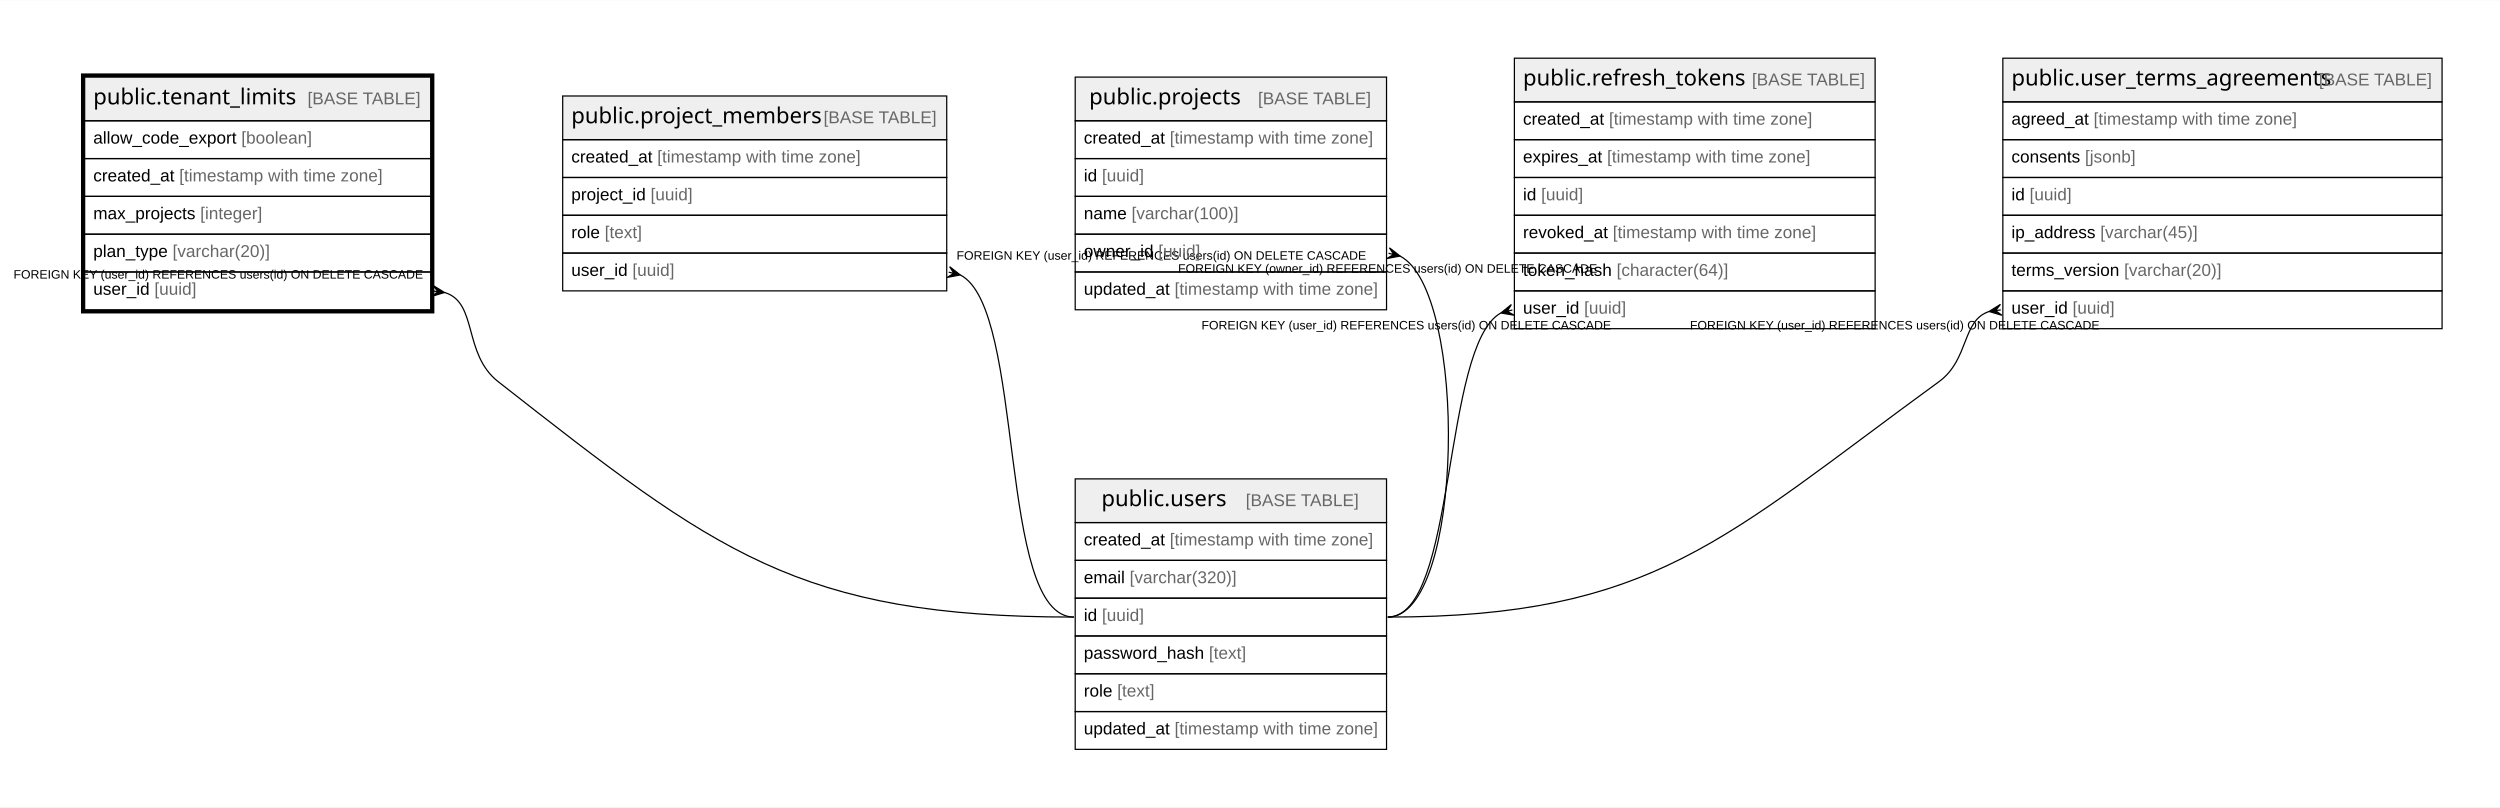
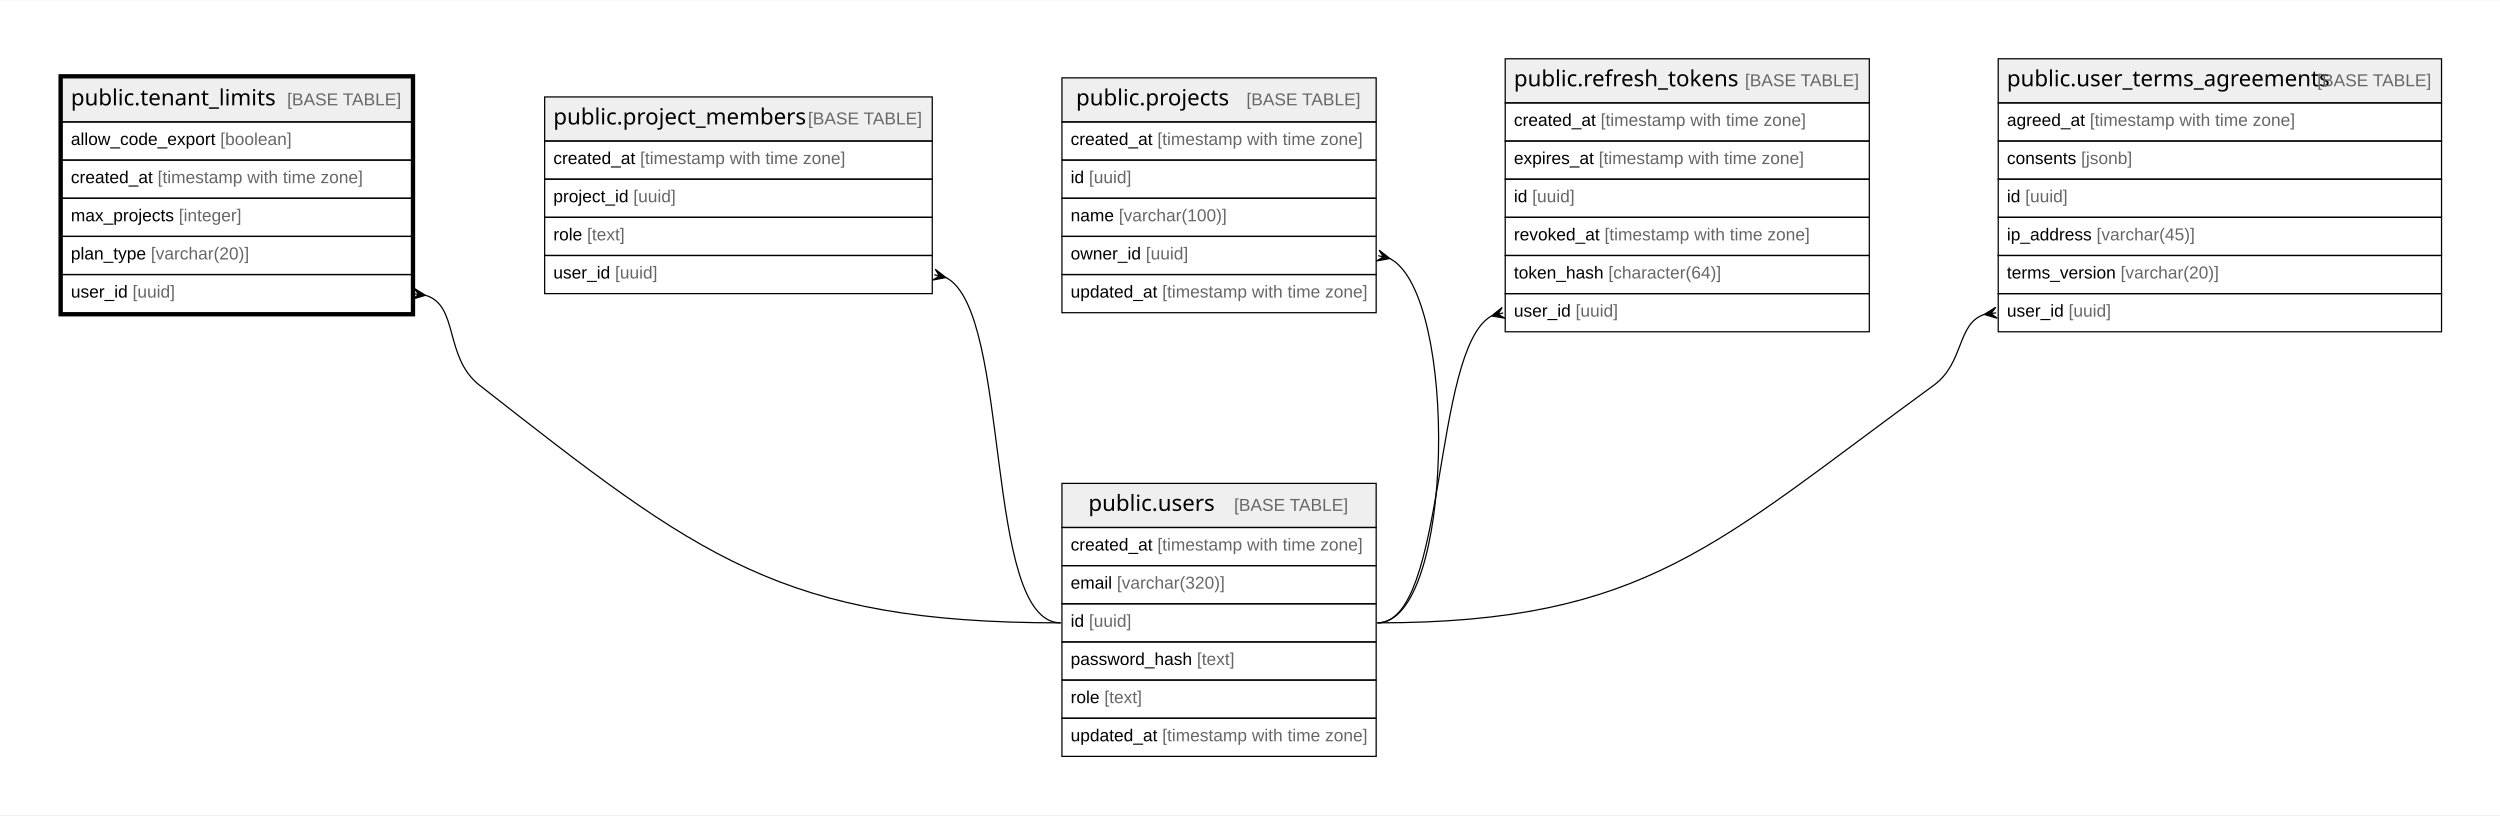
- <svg xmlns="http://www.w3.org/2000/svg" width="2037pt" height="658pt" viewBox="0.00 0.00 2037.13 657.60">
+ <svg xmlns="http://www.w3.org/2000/svg" width="2018pt" height="658pt" viewBox="0.00 0.00 2018.34 657.60">
  <g id="graph0" class="graph" transform="scale(1 1) rotate(0) translate(4 653.6)">
-     <polygon fill="white" stroke="none" points="-4,4 -4,-653.6 2033.13,-653.6 2033.13,4 -4,4" />
+     <polygon fill="white" stroke="none" points="-4,4 -4,-653.6 2014.34,-653.6 2014.34,4 -4,4" />
    <g id="node1" class="node">
-       <polygon fill="#efefef" stroke="none" points="64.99,-555.4 64.99,-591 346.96,-591 346.96,-555.4 64.99,-555.4" />
-       <polygon fill="none" stroke="black" points="64.99,-555.4 64.99,-591 346.96,-591 346.96,-555.4 64.99,-555.4" />
-       <text text-anchor="start" x="71.99" y="-568.8" font-family="Arial Bold" font-size="18.00">public.tenant_limits</text>
-       <text text-anchor="start" x="215.47" y="-568.8" font-family="Arial" font-size="14.00">    </text>
-       <text text-anchor="start" x="246.59" y="-568.8" font-family="Arial" font-size="14.00" fill="#666666">[BASE TABLE]</text>
-       <polygon fill="none" stroke="black" points="64.99,-524.6 64.99,-555.4 346.96,-555.4 346.96,-524.6 64.99,-524.6" />
-       <text text-anchor="start" x="71.99" y="-536.8" font-family="Arial" font-size="14.00">allow_code_export </text>
-       <text text-anchor="start" x="192.62" y="-536.8" font-family="Arial" font-size="14.00" fill="#666666">[boolean]</text>
-       <polygon fill="none" stroke="black" points="64.99,-493.8 64.99,-524.6 346.96,-524.6 346.96,-493.8 64.99,-493.8" />
-       <text text-anchor="start" x="71.99" y="-506" font-family="Arial" font-size="14.00">created_at </text>
-       <text text-anchor="start" x="142.04" y="-506" font-family="Arial" font-size="14.00" fill="#666666">[timestamp with time zone]</text>
-       <polygon fill="none" stroke="black" points="64.99,-463 64.99,-493.8 346.96,-493.8 346.96,-463 64.99,-463" />
-       <text text-anchor="start" x="71.99" y="-475.2" font-family="Arial" font-size="14.00">max_projects </text>
-       <text text-anchor="start" x="159.13" y="-475.2" font-family="Arial" font-size="14.00" fill="#666666">[integer]</text>
-       <polygon fill="none" stroke="black" points="64.99,-432.2 64.99,-463 346.96,-463 346.96,-432.2 64.99,-432.2" />
-       <text text-anchor="start" x="71.99" y="-444.4" font-family="Arial" font-size="14.00">plan_type </text>
-       <text text-anchor="start" x="136.6" y="-444.4" font-family="Arial" font-size="14.00" fill="#666666">[varchar(20)]</text>
-       <polygon fill="none" stroke="black" points="64.99,-401.4 64.99,-432.2 346.96,-432.2 346.96,-401.4 64.99,-401.4" />
-       <text text-anchor="start" x="71.99" y="-413.6" font-family="Arial" font-size="14.00">user_id </text>
-       <text text-anchor="start" x="121.8" y="-413.6" font-family="Arial" font-size="14.00" fill="#666666">[uuid]</text>
-       <polygon fill="none" stroke="black" stroke-width="3" points="63.49,-399.9 63.49,-592.5 348.46,-592.5 348.46,-399.9 63.49,-399.9" />
+       <polygon fill="#efefef" stroke="none" points="46.2,-555.4 46.2,-591 328.17,-591 328.17,-555.4 46.2,-555.4" />
+       <polygon fill="none" stroke="black" points="46.2,-555.4 46.2,-591 328.17,-591 328.17,-555.4 46.2,-555.4" />
+       <text text-anchor="start" x="53.2" y="-568.8" font-family="Arial Bold" font-size="18.00">public.tenant_limits</text>
+       <text text-anchor="start" x="196.68" y="-568.8" font-family="Arial" font-size="14.00">    </text>
+       <text text-anchor="start" x="227.8" y="-568.8" font-family="Arial" font-size="14.00" fill="#666666">[BASE TABLE]</text>
+       <polygon fill="none" stroke="black" points="46.2,-524.6 46.2,-555.4 328.17,-555.4 328.17,-524.6 46.2,-524.6" />
+       <text text-anchor="start" x="53.2" y="-536.8" font-family="Arial" font-size="14.00">allow_code_export </text>
+       <text text-anchor="start" x="173.83" y="-536.8" font-family="Arial" font-size="14.00" fill="#666666">[boolean]</text>
+       <polygon fill="none" stroke="black" points="46.2,-493.8 46.2,-524.6 328.17,-524.6 328.17,-493.8 46.2,-493.8" />
+       <text text-anchor="start" x="53.2" y="-506" font-family="Arial" font-size="14.00">created_at </text>
+       <text text-anchor="start" x="123.25" y="-506" font-family="Arial" font-size="14.00" fill="#666666">[timestamp with time zone]</text>
+       <polygon fill="none" stroke="black" points="46.2,-463 46.2,-493.8 328.17,-493.8 328.17,-463 46.2,-463" />
+       <text text-anchor="start" x="53.2" y="-475.2" font-family="Arial" font-size="14.00">max_projects </text>
+       <text text-anchor="start" x="140.34" y="-475.2" font-family="Arial" font-size="14.00" fill="#666666">[integer]</text>
+       <polygon fill="none" stroke="black" points="46.2,-432.2 46.2,-463 328.17,-463 328.17,-432.2 46.2,-432.2" />
+       <text text-anchor="start" x="53.2" y="-444.4" font-family="Arial" font-size="14.00">plan_type </text>
+       <text text-anchor="start" x="117.81" y="-444.4" font-family="Arial" font-size="14.00" fill="#666666">[varchar(20)]</text>
+       <polygon fill="none" stroke="black" points="46.2,-401.4 46.2,-432.2 328.17,-432.2 328.17,-401.4 46.2,-401.4" />
+       <text text-anchor="start" x="53.2" y="-413.6" font-family="Arial" font-size="14.00">user_id </text>
+       <text text-anchor="start" x="103.01" y="-413.6" font-family="Arial" font-size="14.00" fill="#666666">[uuid]</text>
+       <polygon fill="none" stroke="black" stroke-width="3" points="44.7,-399.9 44.7,-592.5 329.67,-592.5 329.67,-399.9 44.7,-399.9" />
    </g>
    <g id="node2" class="node">
-       <polygon fill="#efefef" stroke="none" points="872.13,-228 872.13,-263.6 1125.82,-263.6 1125.82,-228 872.13,-228" />
-       <polygon fill="none" stroke="black" points="872.13,-228 872.13,-263.6 1125.82,-263.6 1125.82,-228 872.13,-228" />
-       <text text-anchor="start" x="893.49" y="-241.4" font-family="Arial Bold" font-size="18.00">public.users</text>
-       <text text-anchor="start" x="979.97" y="-241.4" font-family="Arial" font-size="14.00">    </text>
-       <text text-anchor="start" x="1011.09" y="-241.4" font-family="Arial" font-size="14.00" fill="#666666">[BASE TABLE]</text>
-       <polygon fill="none" stroke="black" points="872.13,-197.2 872.13,-228 1125.82,-228 1125.82,-197.2 872.13,-197.2" />
-       <text text-anchor="start" x="879.13" y="-209.4" font-family="Arial" font-size="14.00">created_at </text>
-       <text text-anchor="start" x="949.18" y="-209.4" font-family="Arial" font-size="14.00" fill="#666666">[timestamp with time zone]</text>
-       <polygon fill="none" stroke="black" points="872.13,-166.4 872.13,-197.2 1125.82,-197.2 1125.82,-166.4 872.13,-166.4" />
-       <text text-anchor="start" x="879.13" y="-178.6" font-family="Arial" font-size="14.00">email </text>
-       <text text-anchor="start" x="916.48" y="-178.6" font-family="Arial" font-size="14.00" fill="#666666">[varchar(320)]</text>
-       <polygon fill="none" stroke="black" points="872.13,-135.6 872.13,-166.4 1125.82,-166.4 1125.82,-135.6 872.13,-135.6" />
-       <text text-anchor="start" x="879.13" y="-147.8" font-family="Arial" font-size="14.00">id </text>
-       <text text-anchor="start" x="893.92" y="-147.8" font-family="Arial" font-size="14.00" fill="#666666">[uuid]</text>
-       <polygon fill="none" stroke="black" points="872.13,-104.8 872.13,-135.6 1125.82,-135.6 1125.82,-104.8 872.13,-104.8" />
-       <text text-anchor="start" x="879.13" y="-117" font-family="Arial" font-size="14.00">password_hash </text>
-       <text text-anchor="start" x="981.08" y="-117" font-family="Arial" font-size="14.00" fill="#666666">[text]</text>
-       <polygon fill="none" stroke="black" points="872.13,-74 872.13,-104.8 1125.82,-104.8 1125.82,-74 872.13,-74" />
-       <text text-anchor="start" x="879.13" y="-86.2" font-family="Arial" font-size="14.00">role </text>
-       <text text-anchor="start" x="906.37" y="-86.2" font-family="Arial" font-size="14.00" fill="#666666">[text]</text>
-       <polygon fill="none" stroke="black" points="872.13,-43.2 872.13,-74 1125.82,-74 1125.82,-43.2 872.13,-43.2" />
-       <text text-anchor="start" x="879.13" y="-55.4" font-family="Arial" font-size="14.00">updated_at </text>
-       <text text-anchor="start" x="953.09" y="-55.4" font-family="Arial" font-size="14.00" fill="#666666">[timestamp with time zone]</text>
+       <polygon fill="#efefef" stroke="none" points="853.34,-228 853.34,-263.6 1107.03,-263.6 1107.03,-228 853.34,-228" />
+       <polygon fill="none" stroke="black" points="853.34,-228 853.34,-263.6 1107.03,-263.6 1107.03,-228 853.34,-228" />
+       <text text-anchor="start" x="874.7" y="-241.4" font-family="Arial Bold" font-size="18.00">public.users</text>
+       <text text-anchor="start" x="961.18" y="-241.4" font-family="Arial" font-size="14.00">    </text>
+       <text text-anchor="start" x="992.3" y="-241.4" font-family="Arial" font-size="14.00" fill="#666666">[BASE TABLE]</text>
+       <polygon fill="none" stroke="black" points="853.34,-197.2 853.34,-228 1107.03,-228 1107.03,-197.2 853.34,-197.2" />
+       <text text-anchor="start" x="860.34" y="-209.4" font-family="Arial" font-size="14.00">created_at </text>
+       <text text-anchor="start" x="930.39" y="-209.4" font-family="Arial" font-size="14.00" fill="#666666">[timestamp with time zone]</text>
+       <polygon fill="none" stroke="black" points="853.34,-166.4 853.34,-197.2 1107.03,-197.2 1107.03,-166.4 853.34,-166.4" />
+       <text text-anchor="start" x="860.34" y="-178.6" font-family="Arial" font-size="14.00">email </text>
+       <text text-anchor="start" x="897.69" y="-178.6" font-family="Arial" font-size="14.00" fill="#666666">[varchar(320)]</text>
+       <polygon fill="none" stroke="black" points="853.34,-135.6 853.34,-166.4 1107.03,-166.4 1107.03,-135.6 853.34,-135.6" />
+       <text text-anchor="start" x="860.34" y="-147.8" font-family="Arial" font-size="14.00">id </text>
+       <text text-anchor="start" x="875.13" y="-147.8" font-family="Arial" font-size="14.00" fill="#666666">[uuid]</text>
+       <polygon fill="none" stroke="black" points="853.34,-104.8 853.34,-135.6 1107.03,-135.6 1107.03,-104.8 853.34,-104.8" />
+       <text text-anchor="start" x="860.34" y="-117" font-family="Arial" font-size="14.00">password_hash </text>
+       <text text-anchor="start" x="962.3" y="-117" font-family="Arial" font-size="14.00" fill="#666666">[text]</text>
+       <polygon fill="none" stroke="black" points="853.34,-74 853.34,-104.8 1107.03,-104.8 1107.03,-74 853.34,-74" />
+       <text text-anchor="start" x="860.34" y="-86.2" font-family="Arial" font-size="14.00">role </text>
+       <text text-anchor="start" x="887.58" y="-86.2" font-family="Arial" font-size="14.00" fill="#666666">[text]</text>
+       <polygon fill="none" stroke="black" points="853.34,-43.2 853.34,-74 1107.03,-74 1107.03,-43.2 853.34,-43.2" />
+       <text text-anchor="start" x="860.34" y="-55.4" font-family="Arial" font-size="14.00">updated_at </text>
+       <text text-anchor="start" x="934.3" y="-55.4" font-family="Arial" font-size="14.00" fill="#666666">[timestamp with time zone]</text>
    </g>
    <g id="edge1" class="edge">
-       <path fill="none" stroke="black" d="M358.29,-415.47C385.5,-407.48 373.04,-365.45 401.97,-342.8 579.36,-203.94 645.87,-151 871.13,-151" />
-       <polygon fill="black" stroke="black" points="358.21,-415.48 347.72,-412.29 352.92,-416.16 348.62,-416.71 348.62,-416.71 348.62,-416.71 352.92,-416.16 348.87,-421.22 358.21,-415.48" />
-       <text text-anchor="start" x="7" y="-426.8" font-family="Arial" font-size="10.00">FOREIGN KEY (user_id) REFERENCES users(id) ON DELETE CASCADE</text>
+       <path fill="none" stroke="black" d="M339.5,-415.47C366.71,-407.48 354.25,-365.45 383.19,-342.8 560.57,-203.94 627.08,-151 852.34,-151" />
+       <polygon fill="black" stroke="black" points="339.42,-415.48 328.93,-412.29 334.13,-416.16 329.83,-416.71 329.83,-416.71 329.83,-416.71 334.13,-416.16 330.08,-421.22 339.42,-415.48" />
    </g>
    <g id="node3" class="node">
-       <polygon fill="#efefef" stroke="none" points="454.51,-540 454.51,-575.6 767.44,-575.6 767.44,-540 454.51,-540" />
-       <polygon fill="none" stroke="black" points="454.51,-540 454.51,-575.6 767.44,-575.6 767.44,-540 454.51,-540" />
-       <text text-anchor="start" x="461.51" y="-553.4" font-family="Arial Bold" font-size="18.00">public.project_members</text>
-       <text text-anchor="start" x="635.95" y="-553.4" font-family="Arial" font-size="14.00">    </text>
-       <text text-anchor="start" x="667.07" y="-553.4" font-family="Arial" font-size="14.00" fill="#666666">[BASE TABLE]</text>
-       <polygon fill="none" stroke="black" points="454.51,-509.2 454.51,-540 767.44,-540 767.44,-509.2 454.51,-509.2" />
-       <text text-anchor="start" x="461.51" y="-521.4" font-family="Arial" font-size="14.00">created_at </text>
-       <text text-anchor="start" x="531.56" y="-521.4" font-family="Arial" font-size="14.00" fill="#666666">[timestamp with time zone]</text>
-       <polygon fill="none" stroke="black" points="454.51,-478.4 454.51,-509.2 767.44,-509.2 767.44,-478.4 454.51,-478.4" />
-       <text text-anchor="start" x="461.51" y="-490.6" font-family="Arial" font-size="14.00">project_id </text>
-       <text text-anchor="start" x="526.1" y="-490.6" font-family="Arial" font-size="14.00" fill="#666666">[uuid]</text>
-       <polygon fill="none" stroke="black" points="454.51,-447.6 454.51,-478.4 767.44,-478.4 767.44,-447.6 454.51,-447.6" />
-       <text text-anchor="start" x="461.51" y="-459.8" font-family="Arial" font-size="14.00">role </text>
-       <text text-anchor="start" x="488.74" y="-459.8" font-family="Arial" font-size="14.00" fill="#666666">[text]</text>
-       <polygon fill="none" stroke="black" points="454.51,-416.8 454.51,-447.6 767.44,-447.6 767.44,-416.8 454.51,-416.8" />
-       <text text-anchor="start" x="461.51" y="-429" font-family="Arial" font-size="14.00">user_id </text>
-       <text text-anchor="start" x="511.31" y="-429" font-family="Arial" font-size="14.00" fill="#666666">[uuid]</text>
+       <polygon fill="#efefef" stroke="none" points="435.72,-540 435.72,-575.6 748.65,-575.6 748.65,-540 435.72,-540" />
+       <polygon fill="none" stroke="black" points="435.72,-540 435.72,-575.6 748.65,-575.6 748.65,-540 435.72,-540" />
+       <text text-anchor="start" x="442.72" y="-553.4" font-family="Arial Bold" font-size="18.00">public.project_members</text>
+       <text text-anchor="start" x="617.16" y="-553.4" font-family="Arial" font-size="14.00">    </text>
+       <text text-anchor="start" x="648.28" y="-553.4" font-family="Arial" font-size="14.00" fill="#666666">[BASE TABLE]</text>
+       <polygon fill="none" stroke="black" points="435.72,-509.2 435.72,-540 748.65,-540 748.65,-509.2 435.72,-509.2" />
+       <text text-anchor="start" x="442.72" y="-521.4" font-family="Arial" font-size="14.00">created_at </text>
+       <text text-anchor="start" x="512.77" y="-521.4" font-family="Arial" font-size="14.00" fill="#666666">[timestamp with time zone]</text>
+       <polygon fill="none" stroke="black" points="435.72,-478.4 435.72,-509.2 748.65,-509.2 748.65,-478.4 435.72,-478.4" />
+       <text text-anchor="start" x="442.72" y="-490.6" font-family="Arial" font-size="14.00">project_id </text>
+       <text text-anchor="start" x="507.31" y="-490.6" font-family="Arial" font-size="14.00" fill="#666666">[uuid]</text>
+       <polygon fill="none" stroke="black" points="435.72,-447.6 435.72,-478.4 748.65,-478.4 748.65,-447.6 435.72,-447.6" />
+       <text text-anchor="start" x="442.72" y="-459.8" font-family="Arial" font-size="14.00">role </text>
+       <text text-anchor="start" x="469.95" y="-459.8" font-family="Arial" font-size="14.00" fill="#666666">[text]</text>
+       <polygon fill="none" stroke="black" points="435.72,-416.8 435.72,-447.6 748.65,-447.6 748.65,-416.8 435.72,-416.8" />
+       <text text-anchor="start" x="442.72" y="-429" font-family="Arial" font-size="14.00">user_id </text>
+       <text text-anchor="start" x="492.52" y="-429" font-family="Arial" font-size="14.00" fill="#666666">[uuid]</text>
    </g>
    <g id="edge2" class="edge">
-       <path fill="none" stroke="black" d="M778.52,-429.77C831.94,-402.28 808.25,-151 871.13,-151" />
-       <polygon fill="black" stroke="black" points="778.49,-429.78 767.71,-427.75 773.3,-431.03 769.09,-432.04 769.09,-432.04 769.09,-432.04 773.3,-431.03 769.82,-436.5 778.49,-429.78" />
-       <text text-anchor="start" x="775.44" y="-442.2" font-family="Arial" font-size="10.00">FOREIGN KEY (user_id) REFERENCES users(id) ON DELETE CASCADE</text>
+       <path fill="none" stroke="black" d="M759.73,-429.77C813.15,-402.28 789.46,-151 852.34,-151" />
+       <polygon fill="black" stroke="black" points="759.7,-429.78 748.92,-427.75 754.51,-431.03 750.3,-432.04 750.3,-432.04 750.3,-432.04 754.51,-431.03 751.03,-436.5 759.7,-429.78" />
    </g>
    <g id="node4" class="node">
-       <polygon fill="#efefef" stroke="none" points="872.13,-555.4 872.13,-591 1125.82,-591 1125.82,-555.4 872.13,-555.4" />
-       <polygon fill="none" stroke="black" points="872.13,-555.4 872.13,-591 1125.82,-591 1125.82,-555.4 872.13,-555.4" />
-       <text text-anchor="start" x="883.49" y="-568.8" font-family="Arial Bold" font-size="18.00">public.projects</text>
-       <text text-anchor="start" x="989.97" y="-568.8" font-family="Arial" font-size="14.00">    </text>
-       <text text-anchor="start" x="1021.08" y="-568.8" font-family="Arial" font-size="14.00" fill="#666666">[BASE TABLE]</text>
-       <polygon fill="none" stroke="black" points="872.13,-524.6 872.13,-555.4 1125.82,-555.4 1125.82,-524.6 872.13,-524.6" />
-       <text text-anchor="start" x="879.13" y="-536.8" font-family="Arial" font-size="14.00">created_at </text>
-       <text text-anchor="start" x="949.18" y="-536.8" font-family="Arial" font-size="14.00" fill="#666666">[timestamp with time zone]</text>
-       <polygon fill="none" stroke="black" points="872.13,-493.8 872.13,-524.6 1125.82,-524.6 1125.82,-493.8 872.13,-493.8" />
-       <text text-anchor="start" x="879.13" y="-506" font-family="Arial" font-size="14.00">id </text>
-       <text text-anchor="start" x="893.92" y="-506" font-family="Arial" font-size="14.00" fill="#666666">[uuid]</text>
-       <polygon fill="none" stroke="black" points="872.13,-463 872.13,-493.8 1125.82,-493.8 1125.82,-463 872.13,-463" />
-       <text text-anchor="start" x="879.13" y="-475.2" font-family="Arial" font-size="14.00">name </text>
-       <text text-anchor="start" x="918.04" y="-475.2" font-family="Arial" font-size="14.00" fill="#666666">[varchar(100)]</text>
-       <polygon fill="none" stroke="black" points="872.13,-432.2 872.13,-463 1125.82,-463 1125.82,-432.2 872.13,-432.2" />
-       <text text-anchor="start" x="879.13" y="-444.4" font-family="Arial" font-size="14.00">owner_id </text>
-       <text text-anchor="start" x="939.84" y="-444.4" font-family="Arial" font-size="14.00" fill="#666666">[uuid]</text>
-       <polygon fill="none" stroke="black" points="872.13,-401.4 872.13,-432.2 1125.82,-432.2 1125.82,-401.4 872.13,-401.4" />
-       <text text-anchor="start" x="879.13" y="-413.6" font-family="Arial" font-size="14.00">updated_at </text>
-       <text text-anchor="start" x="953.09" y="-413.6" font-family="Arial" font-size="14.00" fill="#666666">[timestamp with time zone]</text>
+       <polygon fill="#efefef" stroke="none" points="853.34,-555.4 853.34,-591 1107.03,-591 1107.03,-555.4 853.34,-555.4" />
+       <polygon fill="none" stroke="black" points="853.34,-555.4 853.34,-591 1107.03,-591 1107.03,-555.4 853.34,-555.4" />
+       <text text-anchor="start" x="864.71" y="-568.8" font-family="Arial Bold" font-size="18.00">public.projects</text>
+       <text text-anchor="start" x="971.18" y="-568.8" font-family="Arial" font-size="14.00">    </text>
+       <text text-anchor="start" x="1002.29" y="-568.8" font-family="Arial" font-size="14.00" fill="#666666">[BASE TABLE]</text>
+       <polygon fill="none" stroke="black" points="853.34,-524.6 853.34,-555.4 1107.03,-555.4 1107.03,-524.6 853.34,-524.6" />
+       <text text-anchor="start" x="860.34" y="-536.8" font-family="Arial" font-size="14.00">created_at </text>
+       <text text-anchor="start" x="930.39" y="-536.8" font-family="Arial" font-size="14.00" fill="#666666">[timestamp with time zone]</text>
+       <polygon fill="none" stroke="black" points="853.34,-493.8 853.34,-524.6 1107.03,-524.6 1107.03,-493.8 853.34,-493.8" />
+       <text text-anchor="start" x="860.34" y="-506" font-family="Arial" font-size="14.00">id </text>
+       <text text-anchor="start" x="875.13" y="-506" font-family="Arial" font-size="14.00" fill="#666666">[uuid]</text>
+       <polygon fill="none" stroke="black" points="853.34,-463 853.34,-493.8 1107.03,-493.8 1107.03,-463 853.34,-463" />
+       <text text-anchor="start" x="860.34" y="-475.2" font-family="Arial" font-size="14.00">name </text>
+       <text text-anchor="start" x="899.25" y="-475.2" font-family="Arial" font-size="14.00" fill="#666666">[varchar(100)]</text>
+       <polygon fill="none" stroke="black" points="853.34,-432.2 853.34,-463 1107.03,-463 1107.03,-432.2 853.34,-432.2" />
+       <text text-anchor="start" x="860.34" y="-444.4" font-family="Arial" font-size="14.00">owner_id </text>
+       <text text-anchor="start" x="921.05" y="-444.4" font-family="Arial" font-size="14.00" fill="#666666">[uuid]</text>
+       <polygon fill="none" stroke="black" points="853.34,-401.4 853.34,-432.2 1107.03,-432.2 1107.03,-401.4 853.34,-401.4" />
+       <text text-anchor="start" x="860.34" y="-413.6" font-family="Arial" font-size="14.00">updated_at </text>
+       <text text-anchor="start" x="934.3" y="-413.6" font-family="Arial" font-size="14.00" fill="#666666">[timestamp with time zone]</text>
    </g>
    <g id="edge3" class="edge">
-       <path fill="none" stroke="black" d="M1136.69,-445.21C1192.54,-417.14 1189.25,-151 1126.82,-151" />
-       <polygon fill="black" stroke="black" points="1136.86,-445.17 1126.08,-443.15 1131.68,-446.43 1127.47,-447.44 1127.47,-447.44 1127.47,-447.44 1131.68,-446.43 1128.2,-451.9 1136.86,-445.17" />
-       <text text-anchor="start" x="955.94" y="-431.6" font-family="Arial" font-size="10.00">FOREIGN KEY (owner_id) REFERENCES users(id) ON DELETE CASCADE</text>
+       <path fill="none" stroke="black" d="M1117.9,-445.21C1173.75,-417.14 1170.46,-151 1108.03,-151" />
+       <polygon fill="black" stroke="black" points="1118.07,-445.17 1107.29,-443.15 1112.89,-446.43 1108.68,-447.44 1108.68,-447.44 1108.68,-447.44 1112.89,-446.43 1109.41,-451.9 1118.07,-445.17" />
    </g>
    <g id="node5" class="node">
-       <polygon fill="#efefef" stroke="none" points="1230,-570.8 1230,-606.4 1523.95,-606.4 1523.95,-570.8 1230,-570.8" />
-       <polygon fill="none" stroke="black" points="1230,-570.8 1230,-606.4 1523.95,-606.4 1523.95,-570.8 1230,-570.8" />
-       <text text-anchor="start" x="1237" y="-584.2" font-family="Arial Bold" font-size="18.00">public.refresh_tokens</text>
-       <text text-anchor="start" x="1392.46" y="-584.2" font-family="Arial" font-size="14.00">    </text>
-       <text text-anchor="start" x="1423.57" y="-584.2" font-family="Arial" font-size="14.00" fill="#666666">[BASE TABLE]</text>
-       <polygon fill="none" stroke="black" points="1230,-540 1230,-570.8 1523.95,-570.8 1523.95,-540 1230,-540" />
-       <text text-anchor="start" x="1237" y="-552.2" font-family="Arial" font-size="14.00">created_at </text>
-       <text text-anchor="start" x="1307.05" y="-552.2" font-family="Arial" font-size="14.00" fill="#666666">[timestamp with time zone]</text>
-       <polygon fill="none" stroke="black" points="1230,-509.2 1230,-540 1523.95,-540 1523.95,-509.2 1230,-509.2" />
-       <text text-anchor="start" x="1237" y="-521.4" font-family="Arial" font-size="14.00">expires_at </text>
-       <text text-anchor="start" x="1305.49" y="-521.4" font-family="Arial" font-size="14.00" fill="#666666">[timestamp with time zone]</text>
-       <polygon fill="none" stroke="black" points="1230,-478.4 1230,-509.2 1523.95,-509.2 1523.95,-478.4 1230,-478.4" />
-       <text text-anchor="start" x="1237" y="-490.6" font-family="Arial" font-size="14.00">id </text>
-       <text text-anchor="start" x="1251.79" y="-490.6" font-family="Arial" font-size="14.00" fill="#666666">[uuid]</text>
-       <polygon fill="none" stroke="black" points="1230,-447.6 1230,-478.4 1523.95,-478.4 1523.95,-447.6 1230,-447.6" />
-       <text text-anchor="start" x="1237" y="-459.8" font-family="Arial" font-size="14.00">revoked_at </text>
-       <text text-anchor="start" x="1310.16" y="-459.8" font-family="Arial" font-size="14.00" fill="#666666">[timestamp with time zone]</text>
-       <polygon fill="none" stroke="black" points="1230,-416.8 1230,-447.6 1523.95,-447.6 1523.95,-416.8 1230,-416.8" />
-       <text text-anchor="start" x="1237" y="-429" font-family="Arial" font-size="14.00">token_hash </text>
-       <text text-anchor="start" x="1313.29" y="-429" font-family="Arial" font-size="14.00" fill="#666666">[character(64)]</text>
-       <polygon fill="none" stroke="black" points="1230,-386 1230,-416.8 1523.95,-416.8 1523.95,-386 1230,-386" />
-       <text text-anchor="start" x="1237" y="-398.2" font-family="Arial" font-size="14.00">user_id </text>
-       <text text-anchor="start" x="1286.81" y="-398.2" font-family="Arial" font-size="14.00" fill="#666666">[uuid]</text>
+       <polygon fill="#efefef" stroke="none" points="1211.21,-570.8 1211.21,-606.4 1505.16,-606.4 1505.16,-570.8 1211.21,-570.8" />
+       <polygon fill="none" stroke="black" points="1211.21,-570.8 1211.21,-606.4 1505.16,-606.4 1505.16,-570.8 1211.21,-570.8" />
+       <text text-anchor="start" x="1218.21" y="-584.2" font-family="Arial Bold" font-size="18.00">public.refresh_tokens</text>
+       <text text-anchor="start" x="1373.67" y="-584.2" font-family="Arial" font-size="14.00">    </text>
+       <text text-anchor="start" x="1404.78" y="-584.2" font-family="Arial" font-size="14.00" fill="#666666">[BASE TABLE]</text>
+       <polygon fill="none" stroke="black" points="1211.21,-540 1211.21,-570.8 1505.16,-570.8 1505.16,-540 1211.21,-540" />
+       <text text-anchor="start" x="1218.21" y="-552.2" font-family="Arial" font-size="14.00">created_at </text>
+       <text text-anchor="start" x="1288.26" y="-552.2" font-family="Arial" font-size="14.00" fill="#666666">[timestamp with time zone]</text>
+       <polygon fill="none" stroke="black" points="1211.21,-509.2 1211.21,-540 1505.16,-540 1505.16,-509.2 1211.21,-509.2" />
+       <text text-anchor="start" x="1218.21" y="-521.4" font-family="Arial" font-size="14.00">expires_at </text>
+       <text text-anchor="start" x="1286.7" y="-521.4" font-family="Arial" font-size="14.00" fill="#666666">[timestamp with time zone]</text>
+       <polygon fill="none" stroke="black" points="1211.21,-478.4 1211.21,-509.2 1505.16,-509.2 1505.16,-478.4 1211.21,-478.4" />
+       <text text-anchor="start" x="1218.21" y="-490.6" font-family="Arial" font-size="14.00">id </text>
+       <text text-anchor="start" x="1233" y="-490.6" font-family="Arial" font-size="14.00" fill="#666666">[uuid]</text>
+       <polygon fill="none" stroke="black" points="1211.21,-447.6 1211.21,-478.4 1505.16,-478.4 1505.16,-447.6 1211.21,-447.6" />
+       <text text-anchor="start" x="1218.21" y="-459.8" font-family="Arial" font-size="14.00">revoked_at </text>
+       <text text-anchor="start" x="1291.37" y="-459.8" font-family="Arial" font-size="14.00" fill="#666666">[timestamp with time zone]</text>
+       <polygon fill="none" stroke="black" points="1211.21,-416.8 1211.21,-447.6 1505.16,-447.6 1505.16,-416.8 1211.21,-416.8" />
+       <text text-anchor="start" x="1218.21" y="-429" font-family="Arial" font-size="14.00">token_hash </text>
+       <text text-anchor="start" x="1294.5" y="-429" font-family="Arial" font-size="14.00" fill="#666666">[character(64)]</text>
+       <polygon fill="none" stroke="black" points="1211.21,-386 1211.21,-416.8 1505.16,-416.8 1505.16,-386 1211.21,-386" />
+       <text text-anchor="start" x="1218.21" y="-398.2" font-family="Arial" font-size="14.00">user_id </text>
+       <text text-anchor="start" x="1268.02" y="-398.2" font-family="Arial" font-size="14.00" fill="#666666">[uuid]</text>
    </g>
    <g id="edge4" class="edge">
-       <path fill="none" stroke="black" d="M1218.91,-398.76C1170.8,-372 1183.28,-151 1126.82,-151" />
-       <polygon fill="black" stroke="black" points="1219.01,-398.78 1227.54,-405.67 1224.17,-400.13 1228.36,-401.23 1228.36,-401.23 1228.36,-401.23 1224.17,-400.13 1229.82,-396.96 1219.01,-398.78" />
-       <text text-anchor="start" x="975.03" y="-385.4" font-family="Arial" font-size="10.00">FOREIGN KEY (user_id) REFERENCES users(id) ON DELETE CASCADE</text>
+       <path fill="none" stroke="black" d="M1200.12,-398.76C1152.01,-372 1164.49,-151 1108.03,-151" />
+       <polygon fill="black" stroke="black" points="1200.22,-398.78 1208.75,-405.67 1205.38,-400.13 1209.57,-401.23 1209.57,-401.23 1209.57,-401.23 1205.38,-400.13 1211.03,-396.96 1200.22,-398.78" />
    </g>
    <g id="node6" class="node">
-       <polygon fill="#efefef" stroke="none" points="1628.02,-570.8 1628.02,-606.4 1985.93,-606.4 1985.93,-570.8 1628.02,-570.8" />
-       <polygon fill="none" stroke="black" points="1628.02,-570.8 1628.02,-606.4 1985.93,-606.4 1985.93,-570.8 1628.02,-570.8" />
-       <text text-anchor="start" x="1635.02" y="-584.2" font-family="Arial Bold" font-size="18.00">public.user_terms_agreements</text>
-       <text text-anchor="start" x="1854.44" y="-584.2" font-family="Arial" font-size="14.00">    </text>
-       <text text-anchor="start" x="1885.56" y="-584.2" font-family="Arial" font-size="14.00" fill="#666666">[BASE TABLE]</text>
-       <polygon fill="none" stroke="black" points="1628.02,-540 1628.02,-570.8 1985.93,-570.8 1985.93,-540 1628.02,-540" />
-       <text text-anchor="start" x="1635.02" y="-552.2" font-family="Arial" font-size="14.00">agreed_at </text>
-       <text text-anchor="start" x="1701.96" y="-552.2" font-family="Arial" font-size="14.00" fill="#666666">[timestamp with time zone]</text>
-       <polygon fill="none" stroke="black" points="1628.02,-509.2 1628.02,-540 1985.93,-540 1985.93,-509.2 1628.02,-509.2" />
-       <text text-anchor="start" x="1635.02" y="-521.4" font-family="Arial" font-size="14.00">consents </text>
-       <text text-anchor="start" x="1694.94" y="-521.4" font-family="Arial" font-size="14.00" fill="#666666">[jsonb]</text>
-       <polygon fill="none" stroke="black" points="1628.02,-478.4 1628.02,-509.2 1985.93,-509.2 1985.93,-478.4 1628.02,-478.4" />
-       <text text-anchor="start" x="1635.02" y="-490.6" font-family="Arial" font-size="14.00">id </text>
-       <text text-anchor="start" x="1649.8" y="-490.6" font-family="Arial" font-size="14.00" fill="#666666">[uuid]</text>
-       <polygon fill="none" stroke="black" points="1628.02,-447.6 1628.02,-478.4 1985.93,-478.4 1985.93,-447.6 1628.02,-447.6" />
-       <text text-anchor="start" x="1635.02" y="-459.8" font-family="Arial" font-size="14.00">ip_address </text>
-       <text text-anchor="start" x="1707.4" y="-459.8" font-family="Arial" font-size="14.00" fill="#666666">[varchar(45)]</text>
-       <polygon fill="none" stroke="black" points="1628.02,-416.8 1628.02,-447.6 1985.93,-447.6 1985.93,-416.8 1628.02,-416.8" />
-       <text text-anchor="start" x="1635.02" y="-429" font-family="Arial" font-size="14.00">terms_version </text>
-       <text text-anchor="start" x="1726.82" y="-429" font-family="Arial" font-size="14.00" fill="#666666">[varchar(20)]</text>
-       <polygon fill="none" stroke="black" points="1628.02,-386 1628.02,-416.8 1985.93,-416.8 1985.93,-386 1628.02,-386" />
-       <text text-anchor="start" x="1635.02" y="-398.2" font-family="Arial" font-size="14.00">user_id </text>
-       <text text-anchor="start" x="1684.82" y="-398.2" font-family="Arial" font-size="14.00" fill="#666666">[uuid]</text>
+       <polygon fill="#efefef" stroke="none" points="1609.23,-570.8 1609.23,-606.4 1967.14,-606.4 1967.14,-570.8 1609.23,-570.8" />
+       <polygon fill="none" stroke="black" points="1609.23,-570.8 1609.23,-606.4 1967.14,-606.4 1967.14,-570.8 1609.23,-570.8" />
+       <text text-anchor="start" x="1616.23" y="-584.2" font-family="Arial Bold" font-size="18.00">public.user_terms_agreements</text>
+       <text text-anchor="start" x="1835.65" y="-584.2" font-family="Arial" font-size="14.00">    </text>
+       <text text-anchor="start" x="1866.77" y="-584.2" font-family="Arial" font-size="14.00" fill="#666666">[BASE TABLE]</text>
+       <polygon fill="none" stroke="black" points="1609.23,-540 1609.23,-570.8 1967.14,-570.8 1967.14,-540 1609.23,-540" />
+       <text text-anchor="start" x="1616.23" y="-552.2" font-family="Arial" font-size="14.00">agreed_at </text>
+       <text text-anchor="start" x="1683.17" y="-552.2" font-family="Arial" font-size="14.00" fill="#666666">[timestamp with time zone]</text>
+       <polygon fill="none" stroke="black" points="1609.23,-509.2 1609.23,-540 1967.14,-540 1967.14,-509.2 1609.23,-509.2" />
+       <text text-anchor="start" x="1616.23" y="-521.4" font-family="Arial" font-size="14.00">consents </text>
+       <text text-anchor="start" x="1676.15" y="-521.4" font-family="Arial" font-size="14.00" fill="#666666">[jsonb]</text>
+       <polygon fill="none" stroke="black" points="1609.23,-478.4 1609.23,-509.2 1967.14,-509.2 1967.14,-478.4 1609.23,-478.4" />
+       <text text-anchor="start" x="1616.23" y="-490.6" font-family="Arial" font-size="14.00">id </text>
+       <text text-anchor="start" x="1631.01" y="-490.6" font-family="Arial" font-size="14.00" fill="#666666">[uuid]</text>
+       <polygon fill="none" stroke="black" points="1609.23,-447.6 1609.23,-478.4 1967.14,-478.4 1967.14,-447.6 1609.23,-447.6" />
+       <text text-anchor="start" x="1616.23" y="-459.8" font-family="Arial" font-size="14.00">ip_address </text>
+       <text text-anchor="start" x="1688.61" y="-459.8" font-family="Arial" font-size="14.00" fill="#666666">[varchar(45)]</text>
+       <polygon fill="none" stroke="black" points="1609.23,-416.8 1609.23,-447.6 1967.14,-447.6 1967.14,-416.8 1609.23,-416.8" />
+       <text text-anchor="start" x="1616.23" y="-429" font-family="Arial" font-size="14.00">terms_version </text>
+       <text text-anchor="start" x="1708.03" y="-429" font-family="Arial" font-size="14.00" fill="#666666">[varchar(20)]</text>
+       <polygon fill="none" stroke="black" points="1609.23,-386 1609.23,-416.8 1967.14,-416.8 1967.14,-386 1609.23,-386" />
+       <text text-anchor="start" x="1616.23" y="-398.2" font-family="Arial" font-size="14.00">user_id </text>
+       <text text-anchor="start" x="1666.03" y="-398.2" font-family="Arial" font-size="14.00" fill="#666666">[uuid]</text>
    </g>
    <g id="edge5" class="edge">
-       <path fill="none" stroke="black" d="M1616.92,-400.01C1594.56,-392.96 1600.74,-360.82 1575.97,-342.8 1400.44,-215.11 1343.88,-151 1126.82,-151" />
-       <polygon fill="black" stroke="black" points="1616.78,-399.99 1626.07,-405.81 1622.06,-400.72 1626.35,-401.31 1626.35,-401.31 1626.35,-401.31 1622.06,-400.72 1627.3,-396.9 1616.78,-399.99" />
-       <text text-anchor="start" x="1373.05" y="-385.4" font-family="Arial" font-size="10.00">FOREIGN KEY (user_id) REFERENCES users(id) ON DELETE CASCADE</text>
+       <path fill="none" stroke="black" d="M1598.13,-400.01C1575.77,-392.96 1581.95,-360.82 1557.19,-342.8 1381.65,-215.11 1325.09,-151 1108.03,-151" />
+       <polygon fill="black" stroke="black" points="1597.99,-399.99 1607.28,-405.81 1603.27,-400.72 1607.56,-401.31 1607.56,-401.31 1607.56,-401.31 1603.27,-400.72 1608.51,-396.9 1597.99,-399.99" />
    </g>
  </g>
</svg>
